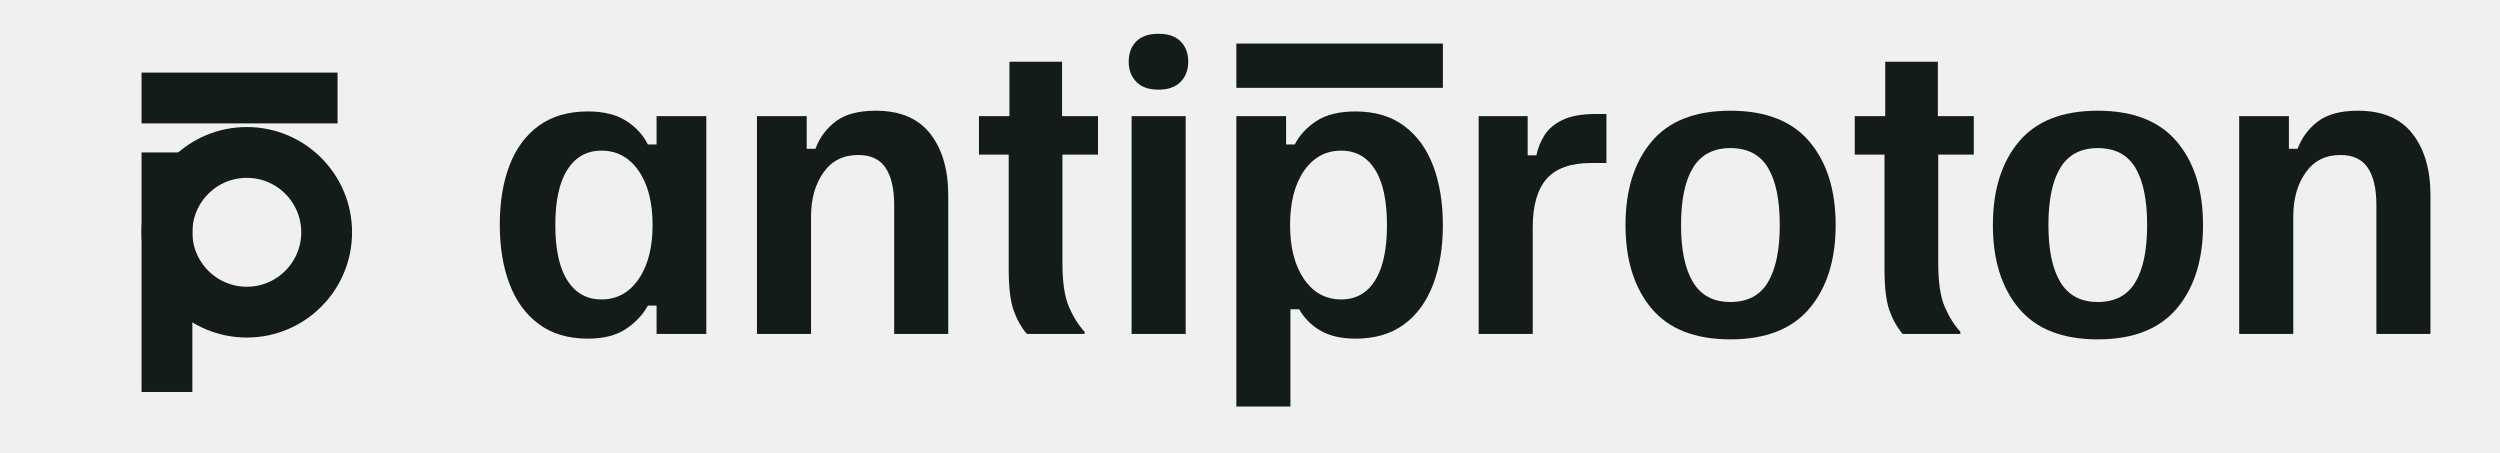
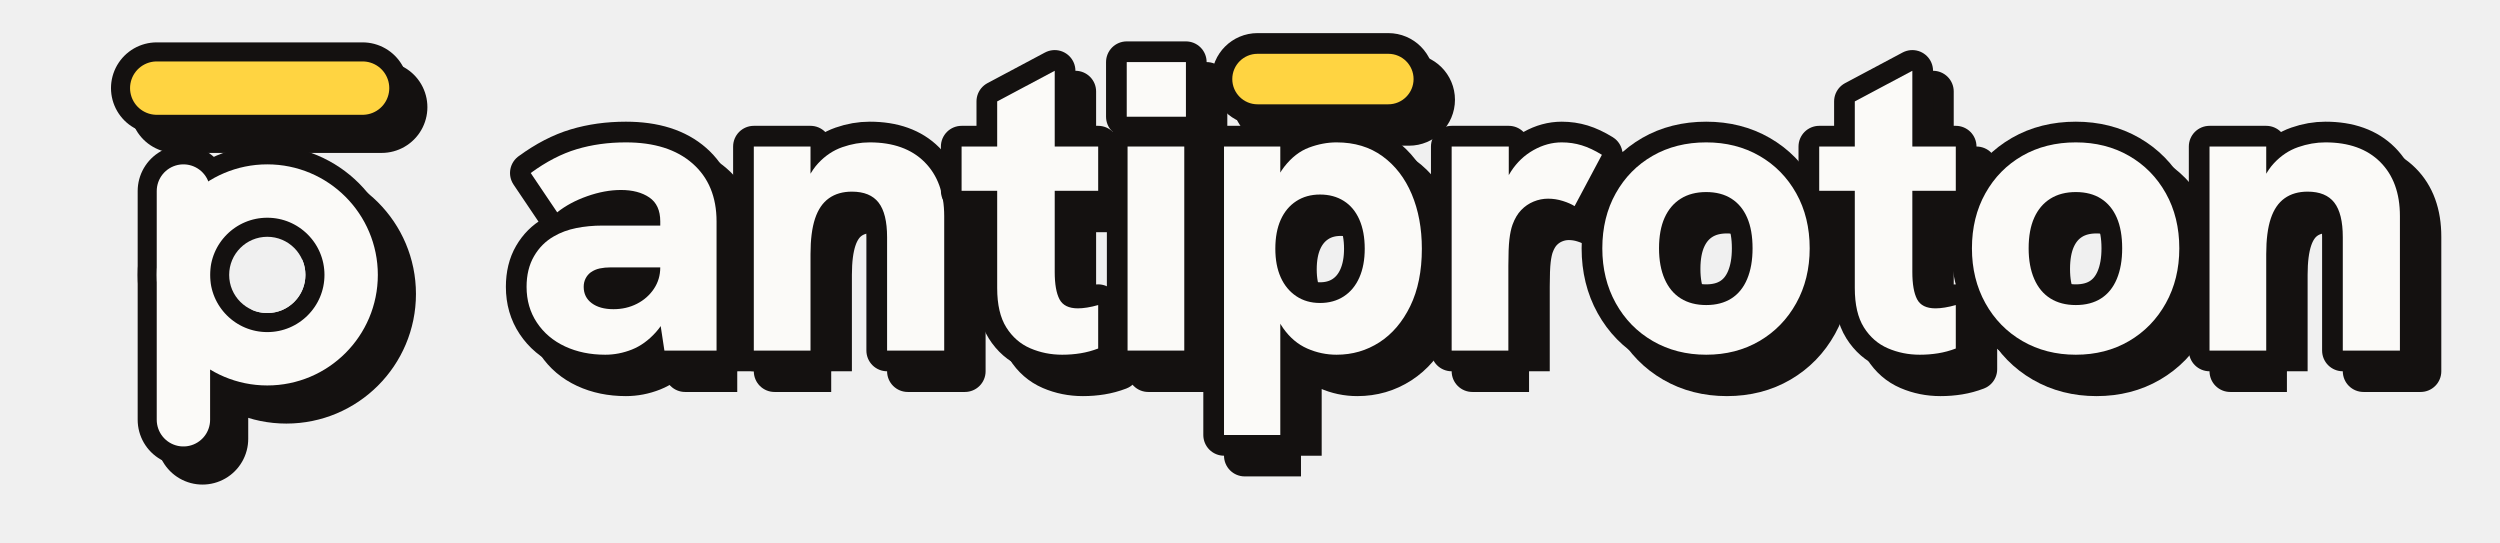
- <svg xmlns="http://www.w3.org/2000/svg" width="574" height="104" viewBox="0 0 574 104" color="#131C1B">
-   <g transform="translate(10,10)">
-     <g transform="scale(0.8333333)">
-       <g fill="none" stroke="currentColor" stroke-width="14">
-         <line x1="27" y1="15" x2="81" y2="15" />
-         <line x1="34" y1="30" x2="34" y2="96" />
-         <circle cx="56" cy="52" r="22" />
+ <svg xmlns="http://www.w3.org/2000/svg" width="604" height="131" viewBox="0 0 604 131">
+   <g transform="translate(13,13)">
+     <g transform="scale(0.921)">
+       <defs>
+         <mask id="pbar-hole" maskUnits="userSpaceOnUse" x="-20" y="-20" width="140" height="140">
+           <rect x="-20" y="-20" width="140" height="140" fill="#fff" />
+           <circle cx="56" cy="58" r="10" fill="#000" />
+         </mask>
+       </defs>
+       <g mask="url(#pbar-hole)">
+         <g transform="translate(5,5)">
+           <line x1="27" y1="9" x2="81" y2="9" fill="none" stroke="#141110" stroke-width="24" stroke-linecap="round" />
+           <line x1="34" y1="36" x2="34" y2="96" fill="none" stroke="#141110" stroke-width="24" stroke-linecap="round" />
+           <circle cx="56" cy="58" r="22" fill="none" stroke="#141110" stroke-width="24" stroke-linecap="round" />
+         </g>
+         <line x1="27" y1="9" x2="81" y2="9" fill="none" stroke="#141110" stroke-width="24" stroke-linecap="round" />
+         <line x1="34" y1="36" x2="34" y2="96" fill="none" stroke="#141110" stroke-width="24" stroke-linecap="round" />
+         <circle cx="56" cy="58" r="22" fill="none" stroke="#141110" stroke-width="24" stroke-linecap="round" />
+         <line x1="27" y1="9" x2="81" y2="9" fill="none" stroke="#ffd441" stroke-width="14" stroke-linecap="round" />
+         <line x1="34" y1="36" x2="34" y2="96" fill="none" stroke="#fbfaf8" stroke-width="14" stroke-linecap="round" />
+         <circle cx="56" cy="58" r="22" fill="none" stroke="#fbfaf8" stroke-width="14" stroke-linecap="round" />
      </g>
    </g>
-     <g transform="translate(101.6667,66.67)">
-       <g fill="currentColor">
-         <rect x="172.20" y="-66.67" width="47.42" height="10.17" />
-         <path transform="translate(0.000,0)" d="M23.333 1.083L23.333 1.083Q16.5 1.083 12 -2.292Q7.5 -5.667 5.292 -11.542Q3.083 -17.417 3.083 -25.083L3.083 -25.083Q3.083 -32.917 5.333 -38.75Q7.583 -44.583 12.083 -47.833Q16.583 -51.083 23.333 -51.083L23.333 -51.083Q28.667 -51.083 32.042 -48.958Q35.417 -46.833 37.083 -43.5L37.083 -43.5L39.083 -43.5L39.083 -50L50.5 -50L50.5 0L39.083 0L39.083 -6.5L37.083 -6.5Q35.417 -3.417 32.083 -1.167Q28.75 1.083 23.333 1.083M26.417 -7.917L26.417 -7.917Q31.75 -7.917 34.958 -12.583Q38.167 -17.25 38.167 -25L38.167 -25Q38.167 -32.833 34.958 -37.458Q31.75 -42.083 26.417 -42.083L26.417 -42.083Q21.417 -42.083 18.625 -37.75Q15.833 -33.417 15.833 -25L15.833 -25Q15.833 -16.583 18.625 -12.25Q21.417 -7.917 26.417 -7.917" />
-         <path transform="translate(55.717,0)" d="M18.833 0L6.417 0L6.417 -50L17.833 -50L17.833 -42.5L19.833 -42.5Q21.25 -46.333 24.5 -48.792Q27.75 -51.25 33.667 -51.25L33.667 -51.25Q42.083 -51.25 46.208 -45.958Q50.333 -40.667 50.333 -31.833L50.333 -31.833L50.333 0L37.917 0L37.917 -29.667Q37.917 -35.167 35.958 -38.125Q34 -41.083 29.667 -41.083L29.667 -41.083Q24.5 -41.083 21.667 -37.042Q18.833 -33 18.833 -27L18.833 -27L18.833 0" />
-         <path transform="translate(110.600,0)" d="M26.75 0L13.5 0Q11.583 -2.25 10.458 -5.417Q9.333 -8.583 9.333 -14.917L9.333 -14.917L9.333 -41.167L2.5 -41.167L2.5 -50L9.5 -50L9.5 -62.5L21.583 -62.5L21.583 -50L29.833 -50L29.833 -41.167L21.667 -41.167L21.667 -16.333Q21.667 -9.667 23.167 -6.208Q24.667 -2.75 26.75 -0.5L26.75 -0.5L26.75 0" />
-         <path transform="translate(141.733,0)" d="M18.833 0L6.417 0L6.417 -50L18.833 -50L18.833 0M12.583 -56.083L12.583 -56.083Q9.25 -56.083 7.5 -57.875Q5.75 -59.667 5.75 -62.5L5.75 -62.5Q5.75 -65.417 7.5 -67.167Q9.25 -68.917 12.583 -68.917L12.583 -68.917Q15.917 -68.917 17.667 -67.167Q19.417 -65.417 19.417 -62.5L19.417 -62.5Q19.417 -59.667 17.667 -57.875Q15.917 -56.083 12.583 -56.083" />
-         <path transform="translate(165.783,0)" d="M18.833 16.667L6.417 16.667L6.417 -50L17.833 -50L17.833 -43.5L19.833 -43.5Q21.417 -46.667 24.792 -48.875Q28.167 -51.083 33.75 -51.083L33.75 -51.083Q40.5 -51.083 44.958 -47.75Q49.417 -44.417 51.625 -38.542Q53.833 -32.667 53.833 -24.917L53.833 -24.917Q53.833 -17.25 51.583 -11.333Q49.333 -5.417 44.875 -2.167Q40.417 1.083 33.833 1.083L33.833 1.083Q28.917 1.083 25.75 -0.75Q22.583 -2.583 20.833 -5.667L20.833 -5.667L18.833 -5.667L18.833 16.667M30.5 -7.917L30.5 -7.917Q35.5 -7.917 38.25 -12.25Q41 -16.583 41 -25L41 -25Q41 -33.417 38.25 -37.75Q35.5 -42.083 30.5 -42.083L30.5 -42.083Q25.167 -42.083 21.958 -37.458Q18.75 -32.833 18.75 -25L18.75 -25Q18.75 -17.25 21.958 -12.583Q25.167 -7.917 30.5 -7.917" />
-         <path transform="translate(221.500,0)" d="M18.75 0L6.333 0L6.333 -50L17.583 -50L17.583 -41L19.583 -41Q20.083 -43.417 21.417 -45.583Q22.75 -47.75 25.583 -49.125Q28.417 -50.5 33.25 -50.5L33.25 -50.5L35.667 -50.5L35.667 -39.25L32.25 -39.25Q25.083 -39.25 21.917 -35.583Q18.75 -31.917 18.75 -24.5L18.75 -24.5L18.75 0" />
-         <path transform="translate(258.467,0)" d="M27.167 1.25L27.167 1.25Q15 1.25 9.042 -5.875Q3.083 -13 3.083 -25L3.083 -25Q3.083 -37 9.042 -44.125Q15 -51.25 27.167 -51.25L27.167 -51.25Q39.333 -51.25 45.333 -44.125Q51.333 -37 51.333 -25L51.333 -25Q51.333 -13 45.333 -5.875Q39.333 1.25 27.167 1.25M27.167 -7.333L27.167 -7.333Q33.083 -7.333 35.792 -11.875Q38.5 -16.417 38.5 -25L38.5 -25Q38.5 -33.667 35.792 -38.167Q33.083 -42.667 27.167 -42.667L27.167 -42.667Q21.333 -42.667 18.583 -38.167Q15.833 -33.667 15.833 -25L15.833 -25Q15.833 -16.417 18.583 -11.875Q21.333 -7.333 27.167 -7.333" />
-         <path transform="translate(311.683,0)" d="M26.75 0L13.5 0Q11.583 -2.25 10.458 -5.417Q9.333 -8.583 9.333 -14.917L9.333 -14.917L9.333 -41.167L2.5 -41.167L2.5 -50L9.5 -50L9.5 -62.5L21.583 -62.5L21.583 -50L29.833 -50L29.833 -41.167L21.667 -41.167L21.667 -16.333Q21.667 -9.667 23.167 -6.208Q24.667 -2.75 26.75 -0.5L26.75 -0.5L26.75 0" />
-         <path transform="translate(342.817,0)" d="M27.167 1.25L27.167 1.25Q15 1.25 9.042 -5.875Q3.083 -13 3.083 -25L3.083 -25Q3.083 -37 9.042 -44.125Q15 -51.25 27.167 -51.25L27.167 -51.25Q39.333 -51.25 45.333 -44.125Q51.333 -37 51.333 -25L51.333 -25Q51.333 -13 45.333 -5.875Q39.333 1.25 27.167 1.25M27.167 -7.333L27.167 -7.333Q33.083 -7.333 35.792 -11.875Q38.5 -16.417 38.5 -25L38.5 -25Q38.5 -33.667 35.792 -38.167Q33.083 -42.667 27.167 -42.667L27.167 -42.667Q21.333 -42.667 18.583 -38.167Q15.833 -33.667 15.833 -25L15.833 -25Q15.833 -16.417 18.583 -11.875Q21.333 -7.333 27.167 -7.333" />
-         <path transform="translate(396.033,0)" d="M18.833 0L6.417 0L6.417 -50L17.833 -50L17.833 -42.5L19.833 -42.5Q21.25 -46.333 24.5 -48.792Q27.75 -51.25 33.667 -51.25L33.667 -51.25Q42.083 -51.25 46.208 -45.958Q50.333 -40.667 50.333 -31.833L50.333 -31.833L50.333 0L37.917 0L37.917 -29.667Q37.917 -35.167 35.958 -38.125Q34 -41.083 29.667 -41.083L29.667 -41.083Q24.5 -41.083 21.667 -37.042Q18.833 -33 18.833 -27L18.833 -27L18.833 0" />
+     <g transform="translate(110.52,71.70)">
+       <g transform="translate(5,5)" fill="#141110" stroke="#141110" stroke-width="10" stroke-linejoin="round" paint-order="stroke">
+         <path transform="translate(0.000,0)" d="M49.6 0L37 0L36 -6.6L36 -31.2Q36 -35.2 33.35 -37Q30.7 -38.8 26.5 -38.8L26.5 -38.8Q22.6 -38.8 18.35 -37.3Q14.1 -35.8 11.1 -33.4L11.1 -33.4L4.7 -42.9Q10.3 -47 15.8 -48.65Q21.3 -50.3 27.7 -50.3L27.7 -50.3Q38 -50.3 43.8 -45.2Q49.6 -40.1 49.6 -31.2L49.6 -31.2L49.6 0M22.7 1L22.7 1Q17.3 1 13 -1Q8.7 -3 6.2 -6.75Q3.7 -10.5 3.7 -15.4L3.7 -15.4Q3.7 -19.7 5.5 -22.8Q7.3 -25.9 10.3 -27.6L10.3 -27.6Q12.7 -29 15.7 -29.6Q18.7 -30.2 22 -30.2L22 -30.2L37.1 -30.2L37.1 -20.1L24 -20.1Q22.6 -20.1 21.4 -19.85Q20.2 -19.6 19.2 -18.9L19.2 -18.9Q18.4 -18.3 17.95 -17.4Q17.5 -16.5 17.5 -15.4L17.5 -15.4Q17.5 -12.9 19.45 -11.45Q21.4 -10 24.7 -10L24.7 -10Q27.8 -10 30.35 -11.3Q32.9 -12.6 34.45 -14.9Q36 -17.2 36 -20.1L36 -20.1L39.2 -12.6Q37.6 -7.4 34.95 -4.45Q32.3 -1.5 29.15 -0.25Q26 1 22.7 1" />
+         <path transform="translate(52.800,0)" d="M19.5 0L5.8 0L5.8 -49.3L19.5 -49.3L19.5 -37.9L17.5 -37.8Q18.8 -42.5 21.35 -45.25Q23.9 -48 27.2 -49.15Q30.5 -50.3 33.8 -50.3L33.8 -50.3Q42.3 -50.3 47.05 -45.55Q51.8 -40.8 51.8 -32.5L51.8 -32.5L51.8 0L38 0L38 -27.4Q38 -33.1 35.95 -35.75Q33.9 -38.4 29.5 -38.4L29.5 -38.4Q26.2 -38.4 23.95 -36.8Q21.7 -35.2 20.6 -31.9Q19.5 -28.6 19.5 -23.3L19.5 -23.3L19.5 0" />
+         <path transform="translate(107.800,0)" d="M25.3 1L25.3 1Q21.2 1 17.6 -0.55Q14 -2.1 11.8 -5.6Q9.6 -9.1 9.6 -15.1L9.6 -15.1L9.6 -60.2L23.5 -67.6L23.5 -19Q23.5 -14.6 24.65 -12.4Q25.8 -10.2 29.1 -10.2L29.1 -10.2Q30.1 -10.2 31.35 -10.4Q32.6 -10.6 34 -11L34 -11L34 -0.5Q31.9 0.3 29.75 0.65Q27.6 1 25.3 1M34 -38.6L1 -38.6L1 -49.3L34 -49.3L34 -38.6" />
+         <path transform="translate(143.200,0)" d="M19.4 0L5.7 0L5.7 -49.3L19.4 -49.3L19.4 0M19.8 -56.5L5.5 -56.5L5.5 -69.7L19.8 -69.7L19.8 -56.5" />
+         <path transform="translate(166.400,0)" d="M19.4 20.4L5.8 20.4L5.8 -49.3L19.4 -49.3L19.4 -36.6L16.4 -34.6Q17.7 -41 20.35 -44.4Q23 -47.8 26.35 -49.05Q29.7 -50.3 33 -50.3L33 -50.3Q39.5 -50.3 44.1 -46.95Q48.7 -43.6 51.15 -37.8Q53.6 -32 53.6 -24.6L53.6 -24.6Q53.6 -16.5 50.8 -10.75Q48 -5 43.35 -2Q38.7 1 33 1L33 1Q29.3 1 25.9 -0.5Q22.5 -2 20.1 -5.4Q17.7 -8.8 16.8 -14.2L16.8 -14.2L19.4 -12.9L19.4 20.4M29 -11.5L29 -11.5Q32.3 -11.5 34.75 -13.1Q37.2 -14.7 38.5 -17.65Q39.8 -20.6 39.8 -24.6L39.8 -24.6Q39.8 -28.7 38.5 -31.65Q37.2 -34.6 34.75 -36.15Q32.3 -37.7 29 -37.7L29 -37.7Q25.7 -37.7 23.25 -36.1Q20.8 -34.5 19.5 -31.6Q18.2 -28.7 18.2 -24.6L18.2 -24.6Q18.2 -20.6 19.5 -17.7Q20.8 -14.8 23.25 -13.15Q25.7 -11.5 29 -11.5" />
+         <path transform="translate(221.400,0)" d="M19.5 0L5.8 0L5.8 -49.3L19.6 -49.3L19.6 -35.9L17.7 -35.8Q18 -40 20.15 -43.3Q22.3 -46.6 25.6 -48.45Q28.9 -50.3 32.4 -50.3L32.4 -50.3Q34.9 -50.3 37.2 -49.6Q39.5 -48.9 42.1 -47.3L42.1 -47.3L35.5 -34.9Q34.4 -35.6 32.65 -36.15Q30.9 -36.7 29.1 -36.7L29.1 -36.7Q27.3 -36.7 25.6 -36Q23.9 -35.3 22.6 -33.95Q21.3 -32.6 20.5 -30.4L20.5 -30.4Q20 -29 19.75 -26.85Q19.5 -24.7 19.5 -20.5L19.5 -20.5L19.5 0" />
+         <path transform="translate(260.100,0)" d="M28.6 1L28.6 1Q21.4 1 15.7 -2.3Q10 -5.6 6.75 -11.45Q3.5 -17.3 3.5 -24.7L3.5 -24.7Q3.5 -32.2 6.75 -38Q10 -43.8 15.65 -47.05Q21.3 -50.3 28.6 -50.3L28.6 -50.3Q35.8 -50.3 41.45 -47.05Q47.1 -43.8 50.35 -38Q53.6 -32.2 53.6 -24.7L53.6 -24.7Q53.6 -17.3 50.35 -11.45Q47.1 -5.6 41.45 -2.3Q35.8 1 28.6 1M28.6 -11L28.6 -11Q32.2 -11 34.7 -12.6Q37.2 -14.2 38.5 -17.3Q39.8 -20.4 39.8 -24.7L39.8 -24.7Q39.8 -29.1 38.5 -32.1Q37.2 -35.1 34.7 -36.7Q32.2 -38.3 28.6 -38.3L28.6 -38.3Q25 -38.3 22.45 -36.7Q19.9 -35.1 18.55 -32.1Q17.2 -29.1 17.2 -24.7L17.2 -24.7Q17.2 -20.4 18.55 -17.3Q19.9 -14.2 22.45 -12.6Q25 -11 28.6 -11" />
+         <path transform="translate(315.000,0)" d="M25.3 1L25.3 1Q21.2 1 17.6 -0.55Q14 -2.1 11.8 -5.6Q9.6 -9.1 9.6 -15.1L9.6 -15.1L9.6 -60.2L23.5 -67.6L23.5 -19Q23.5 -14.6 24.65 -12.4Q25.8 -10.2 29.1 -10.2L29.1 -10.2Q30.1 -10.2 31.35 -10.4Q32.6 -10.6 34 -11L34 -11L34 -0.5Q31.9 0.3 29.75 0.65Q27.6 1 25.3 1M34 -38.6L1 -38.6L1 -49.3L34 -49.3L34 -38.6" />
+         <path transform="translate(349.400,0)" d="M28.6 1L28.6 1Q21.4 1 15.7 -2.3Q10 -5.6 6.75 -11.45Q3.5 -17.3 3.5 -24.7L3.5 -24.7Q3.5 -32.2 6.75 -38Q10 -43.8 15.65 -47.05Q21.3 -50.3 28.6 -50.3L28.6 -50.3Q35.8 -50.3 41.45 -47.05Q47.1 -43.8 50.35 -38Q53.6 -32.2 53.6 -24.7L53.6 -24.7Q53.6 -17.3 50.35 -11.45Q47.1 -5.6 41.45 -2.3Q35.8 1 28.6 1M28.6 -11L28.6 -11Q32.2 -11 34.7 -12.6Q37.2 -14.2 38.5 -17.3Q39.8 -20.4 39.8 -24.7L39.8 -24.7Q39.8 -29.1 38.5 -32.1Q37.2 -35.1 34.7 -36.7Q32.2 -38.3 28.6 -38.3L28.6 -38.3Q25 -38.3 22.45 -36.7Q19.9 -35.1 18.55 -32.1Q17.2 -29.1 17.2 -24.7L17.2 -24.7Q17.2 -20.4 18.55 -17.3Q19.9 -14.2 22.45 -12.6Q25 -11 28.6 -11" />
+         <path transform="translate(404.500,0)" d="M19.5 0L5.8 0L5.8 -49.3L19.5 -49.3L19.5 -37.9L17.5 -37.8Q18.8 -42.5 21.35 -45.25Q23.9 -48 27.2 -49.15Q30.5 -50.3 33.8 -50.3L33.8 -50.3Q42.3 -50.3 47.05 -45.55Q51.8 -40.8 51.8 -32.5L51.8 -32.5L51.8 0L38 0L38 -27.4Q38 -33.1 35.95 -35.75Q33.9 -38.4 29.5 -38.4L29.5 -38.4Q26.2 -38.4 23.95 -36.8Q21.7 -35.2 20.6 -31.9Q19.5 -28.6 19.5 -23.3L19.5 -23.3L19.5 0" />
+         <rect x="174.20" y="-71.70" width="43.80" height="12.20" rx="6.10" />
+       </g>
+       <g fill="#fbfaf8" stroke="#141110" stroke-width="10" stroke-linejoin="round" paint-order="stroke">
+         <path transform="translate(0.000,0)" d="M49.6 0L37 0L36 -6.6L36 -31.2Q36 -35.2 33.35 -37Q30.7 -38.8 26.5 -38.8L26.5 -38.8Q22.6 -38.8 18.35 -37.3Q14.1 -35.8 11.1 -33.4L11.1 -33.4L4.7 -42.9Q10.3 -47 15.8 -48.65Q21.3 -50.3 27.7 -50.3L27.7 -50.3Q38 -50.3 43.8 -45.2Q49.6 -40.1 49.6 -31.2L49.6 -31.2L49.6 0M22.7 1L22.7 1Q17.3 1 13 -1Q8.7 -3 6.2 -6.75Q3.7 -10.5 3.7 -15.4L3.7 -15.4Q3.7 -19.7 5.5 -22.8Q7.3 -25.9 10.3 -27.6L10.3 -27.6Q12.7 -29 15.7 -29.6Q18.7 -30.2 22 -30.2L22 -30.2L37.1 -30.2L37.1 -20.1L24 -20.1Q22.6 -20.1 21.4 -19.85Q20.2 -19.6 19.2 -18.9L19.2 -18.9Q18.4 -18.3 17.95 -17.4Q17.5 -16.5 17.5 -15.4L17.5 -15.4Q17.5 -12.9 19.45 -11.45Q21.4 -10 24.7 -10L24.7 -10Q27.8 -10 30.35 -11.3Q32.9 -12.6 34.45 -14.9Q36 -17.2 36 -20.1L36 -20.1L39.2 -12.6Q37.6 -7.4 34.95 -4.45Q32.3 -1.5 29.15 -0.25Q26 1 22.7 1" />
+         <path transform="translate(52.800,0)" d="M19.5 0L5.8 0L5.8 -49.3L19.5 -49.3L19.5 -37.9L17.5 -37.8Q18.8 -42.5 21.35 -45.25Q23.9 -48 27.2 -49.15Q30.5 -50.3 33.8 -50.3L33.8 -50.3Q42.3 -50.3 47.05 -45.55Q51.8 -40.8 51.8 -32.5L51.8 -32.5L51.8 0L38 0L38 -27.4Q38 -33.1 35.95 -35.75Q33.9 -38.4 29.5 -38.4L29.5 -38.4Q26.2 -38.4 23.95 -36.8Q21.7 -35.2 20.6 -31.9Q19.5 -28.6 19.5 -23.3L19.5 -23.3L19.5 0" />
+         <path transform="translate(107.800,0)" d="M25.3 1L25.3 1Q21.2 1 17.6 -0.55Q14 -2.1 11.8 -5.6Q9.6 -9.1 9.6 -15.1L9.6 -15.1L9.6 -60.2L23.5 -67.6L23.5 -19Q23.5 -14.6 24.65 -12.4Q25.8 -10.2 29.1 -10.2L29.1 -10.2Q30.1 -10.2 31.35 -10.4Q32.6 -10.6 34 -11L34 -11L34 -0.5Q31.9 0.3 29.75 0.65Q27.6 1 25.3 1M34 -38.6L1 -38.6L1 -49.3L34 -49.3L34 -38.6" />
+         <path transform="translate(143.200,0)" d="M19.4 0L5.7 0L5.7 -49.3L19.4 -49.3L19.4 0M19.8 -56.5L5.5 -56.5L5.5 -69.7L19.8 -69.7L19.8 -56.5" />
+         <path transform="translate(166.400,0)" d="M19.4 20.4L5.8 20.4L5.8 -49.3L19.4 -49.3L19.4 -36.6L16.4 -34.6Q17.7 -41 20.35 -44.4Q23 -47.8 26.35 -49.05Q29.7 -50.3 33 -50.3L33 -50.3Q39.5 -50.3 44.1 -46.95Q48.7 -43.6 51.15 -37.8Q53.6 -32 53.6 -24.6L53.6 -24.6Q53.6 -16.5 50.8 -10.75Q48 -5 43.35 -2Q38.7 1 33 1L33 1Q29.3 1 25.9 -0.5Q22.5 -2 20.1 -5.4Q17.7 -8.8 16.8 -14.2L16.8 -14.2L19.4 -12.9L19.4 20.4M29 -11.5L29 -11.5Q32.3 -11.5 34.75 -13.1Q37.2 -14.7 38.5 -17.65Q39.8 -20.6 39.8 -24.6L39.8 -24.6Q39.8 -28.7 38.5 -31.65Q37.2 -34.6 34.75 -36.15Q32.3 -37.7 29 -37.7L29 -37.7Q25.7 -37.7 23.25 -36.1Q20.8 -34.5 19.5 -31.6Q18.2 -28.7 18.2 -24.6L18.2 -24.6Q18.2 -20.6 19.5 -17.7Q20.8 -14.8 23.25 -13.15Q25.7 -11.5 29 -11.5" />
+         <path transform="translate(221.400,0)" d="M19.5 0L5.8 0L5.8 -49.3L19.6 -49.3L19.6 -35.9L17.7 -35.8Q18 -40 20.15 -43.3Q22.3 -46.6 25.6 -48.45Q28.9 -50.3 32.4 -50.3L32.4 -50.3Q34.9 -50.3 37.2 -49.6Q39.5 -48.9 42.1 -47.3L42.1 -47.3L35.5 -34.9Q34.4 -35.6 32.65 -36.15Q30.9 -36.7 29.1 -36.7L29.1 -36.7Q27.3 -36.7 25.6 -36Q23.9 -35.3 22.6 -33.95Q21.3 -32.6 20.5 -30.4L20.5 -30.4Q20 -29 19.75 -26.85Q19.5 -24.7 19.5 -20.5L19.5 -20.5L19.5 0" />
+         <path transform="translate(260.100,0)" d="M28.6 1L28.6 1Q21.4 1 15.7 -2.3Q10 -5.6 6.75 -11.45Q3.5 -17.3 3.5 -24.7L3.5 -24.7Q3.5 -32.2 6.75 -38Q10 -43.8 15.65 -47.05Q21.3 -50.3 28.6 -50.3L28.6 -50.3Q35.8 -50.3 41.45 -47.05Q47.1 -43.8 50.35 -38Q53.6 -32.2 53.6 -24.7L53.6 -24.7Q53.6 -17.3 50.35 -11.45Q47.1 -5.6 41.45 -2.3Q35.8 1 28.6 1M28.6 -11L28.6 -11Q32.2 -11 34.7 -12.6Q37.2 -14.2 38.5 -17.3Q39.8 -20.4 39.8 -24.7L39.8 -24.7Q39.8 -29.1 38.5 -32.1Q37.2 -35.1 34.7 -36.7Q32.2 -38.3 28.6 -38.3L28.6 -38.3Q25 -38.3 22.45 -36.7Q19.9 -35.1 18.55 -32.1Q17.2 -29.1 17.2 -24.7L17.2 -24.7Q17.2 -20.4 18.55 -17.3Q19.9 -14.2 22.45 -12.6Q25 -11 28.6 -11" />
+         <path transform="translate(315.000,0)" d="M25.3 1L25.3 1Q21.2 1 17.6 -0.55Q14 -2.1 11.8 -5.6Q9.6 -9.1 9.6 -15.1L9.6 -15.1L9.6 -60.2L23.5 -67.6L23.5 -19Q23.5 -14.6 24.65 -12.4Q25.8 -10.2 29.1 -10.2L29.1 -10.2Q30.1 -10.2 31.35 -10.4Q32.6 -10.6 34 -11L34 -11L34 -0.5Q31.9 0.3 29.75 0.65Q27.6 1 25.3 1M34 -38.6L1 -38.6L1 -49.3L34 -49.3L34 -38.6" />
+         <path transform="translate(349.400,0)" d="M28.6 1L28.6 1Q21.4 1 15.7 -2.3Q10 -5.6 6.75 -11.45Q3.5 -17.3 3.5 -24.7L3.5 -24.7Q3.5 -32.2 6.75 -38Q10 -43.8 15.65 -47.05Q21.3 -50.3 28.6 -50.3L28.6 -50.3Q35.8 -50.3 41.45 -47.05Q47.1 -43.8 50.35 -38Q53.6 -32.2 53.6 -24.7L53.6 -24.7Q53.6 -17.3 50.35 -11.45Q47.1 -5.6 41.45 -2.3Q35.8 1 28.6 1M28.6 -11L28.6 -11Q32.2 -11 34.7 -12.6Q37.2 -14.2 38.5 -17.3Q39.8 -20.4 39.8 -24.7L39.8 -24.7Q39.8 -29.1 38.5 -32.1Q37.2 -35.1 34.7 -36.7Q32.2 -38.3 28.6 -38.3L28.6 -38.3Q25 -38.3 22.45 -36.7Q19.9 -35.1 18.55 -32.1Q17.2 -29.1 17.2 -24.7L17.2 -24.7Q17.2 -20.4 18.55 -17.3Q19.9 -14.2 22.45 -12.6Q25 -11 28.6 -11" />
+         <path transform="translate(404.500,0)" d="M19.5 0L5.8 0L5.8 -49.3L19.5 -49.3L19.5 -37.9L17.5 -37.8Q18.8 -42.5 21.35 -45.25Q23.9 -48 27.2 -49.15Q30.5 -50.3 33.8 -50.3L33.8 -50.3Q42.3 -50.3 47.05 -45.55Q51.8 -40.8 51.8 -32.5L51.8 -32.5L51.8 0L38 0L38 -27.4Q38 -33.1 35.95 -35.75Q33.9 -38.4 29.5 -38.4L29.5 -38.4Q26.2 -38.4 23.95 -36.8Q21.7 -35.2 20.6 -31.9Q19.5 -28.6 19.5 -23.3L19.5 -23.3L19.5 0" />
+       </g>
+       <g fill="#ffd441" stroke="#141110" stroke-width="10" paint-order="stroke">
+         <rect x="174.20" y="-71.70" width="43.80" height="12.20" rx="6.10" />
      </g>
    </g>
  </g>
</svg>
